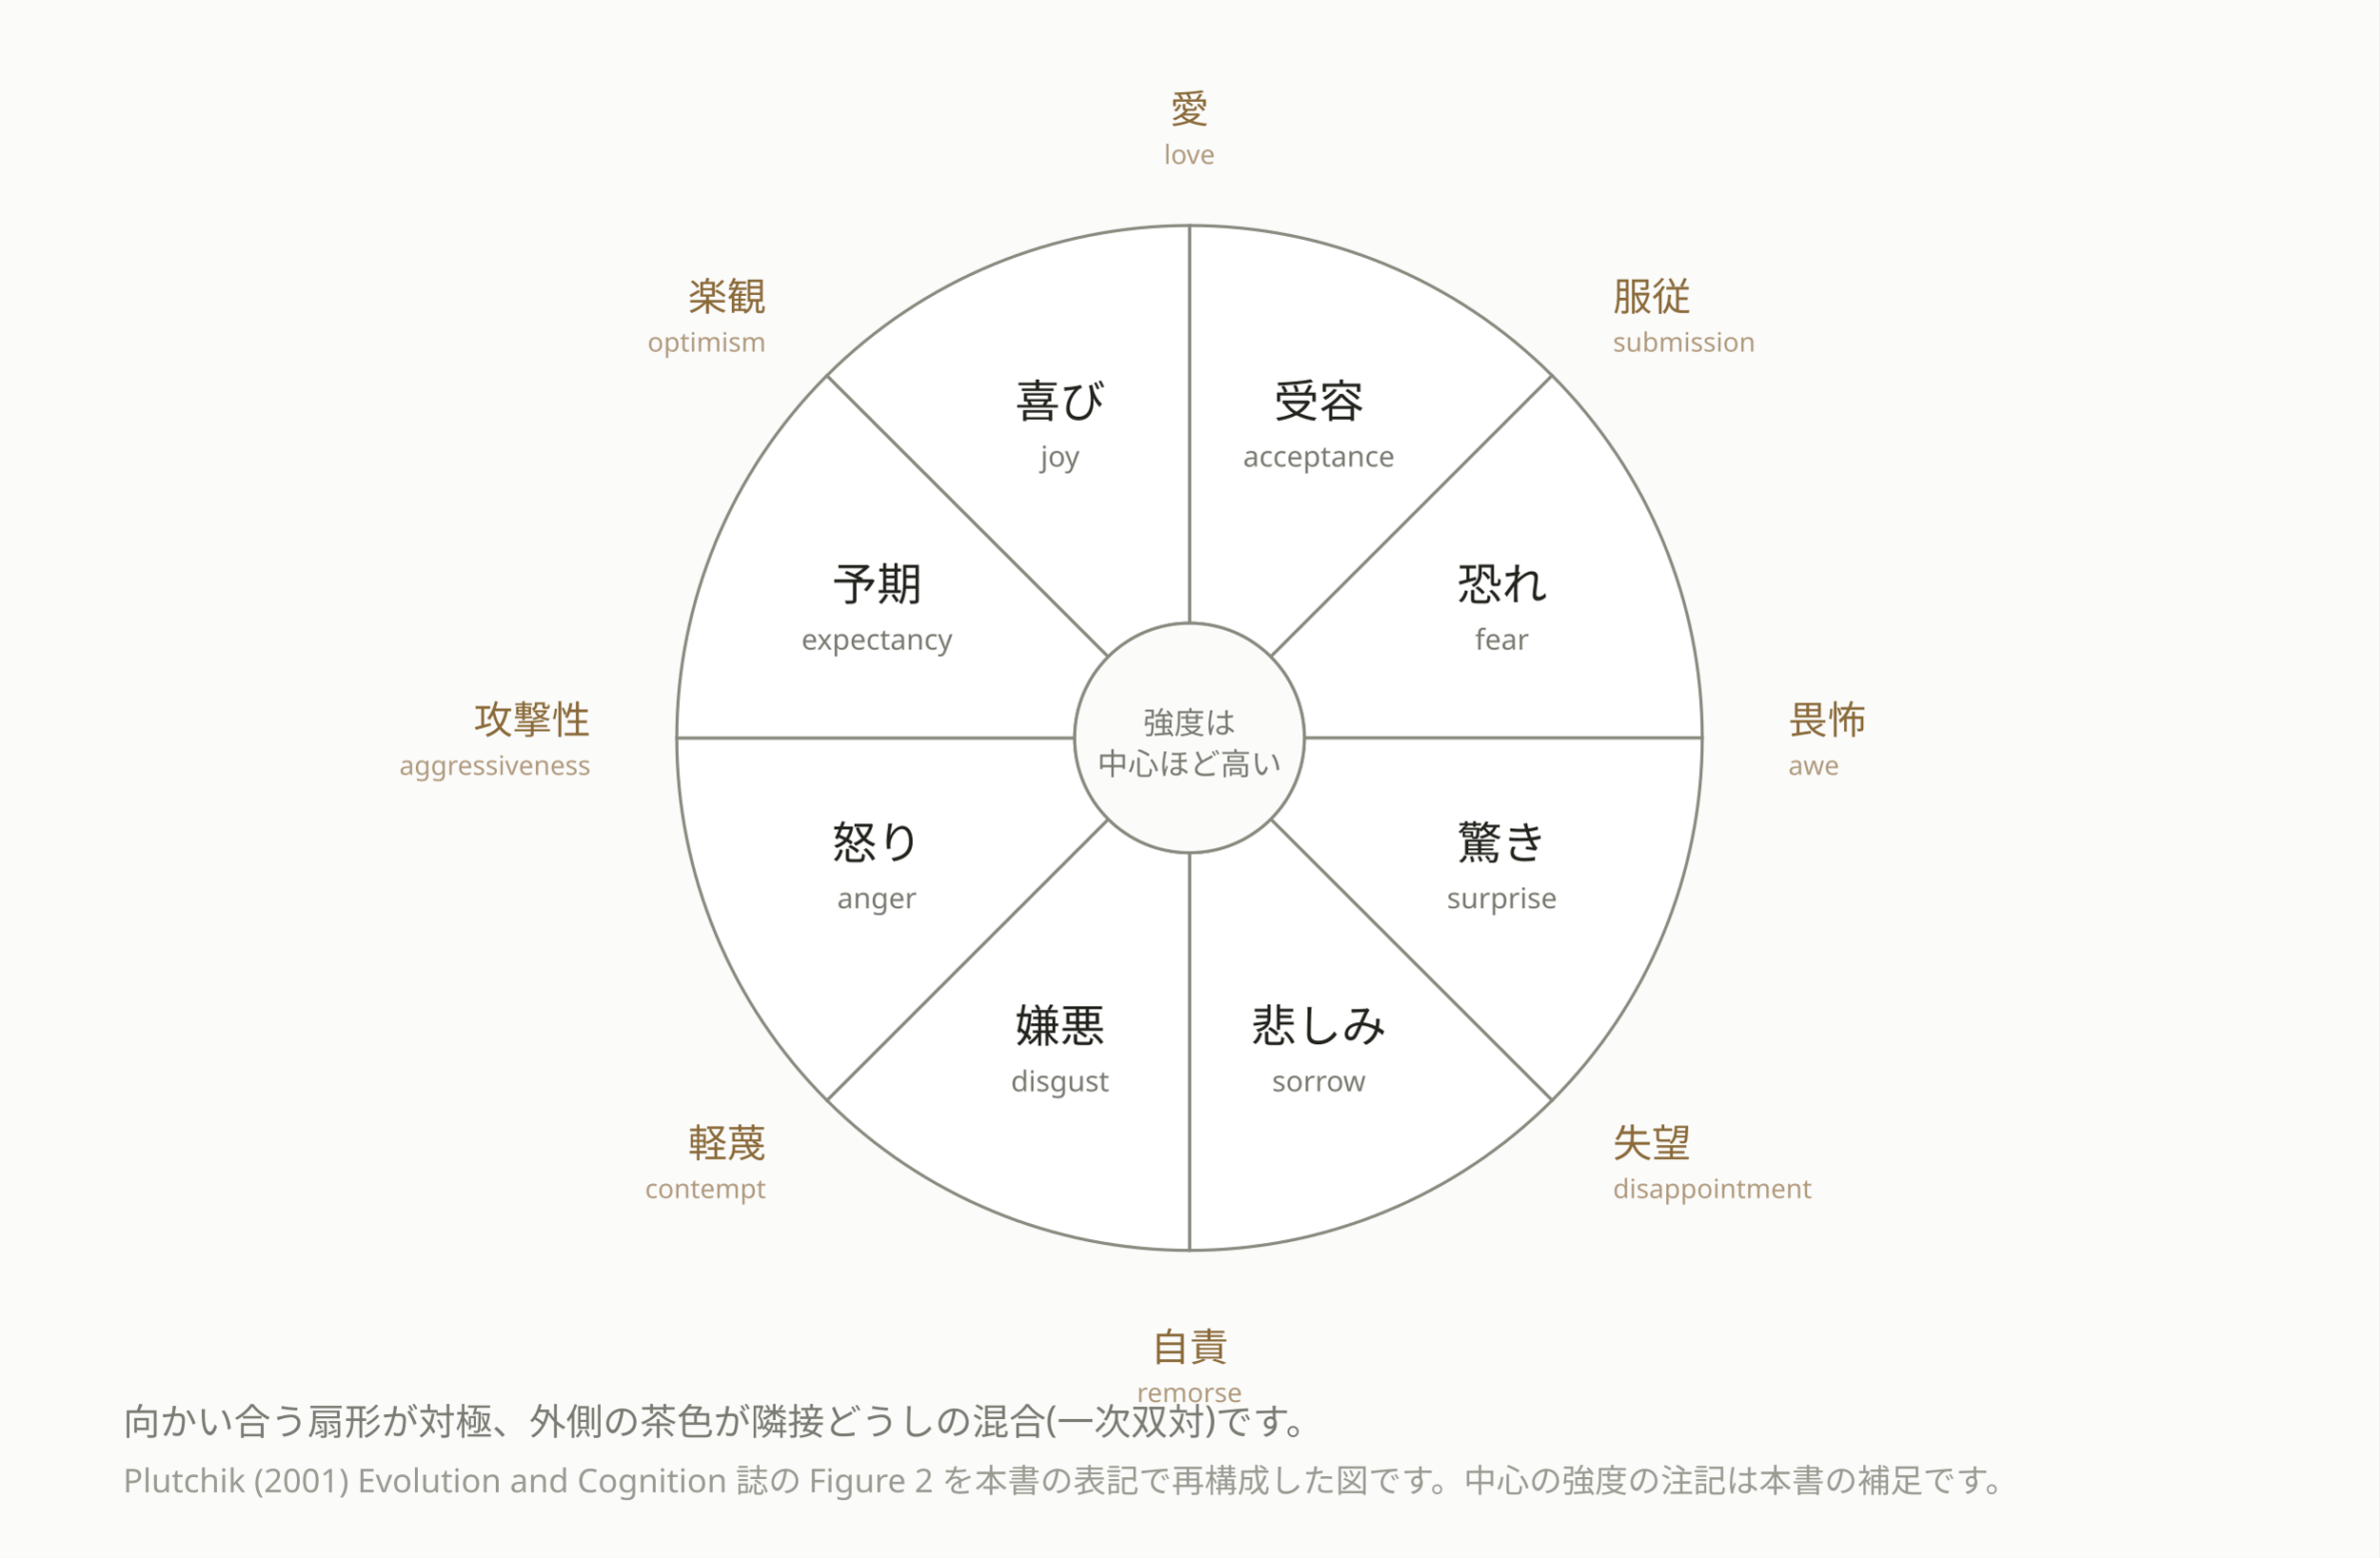
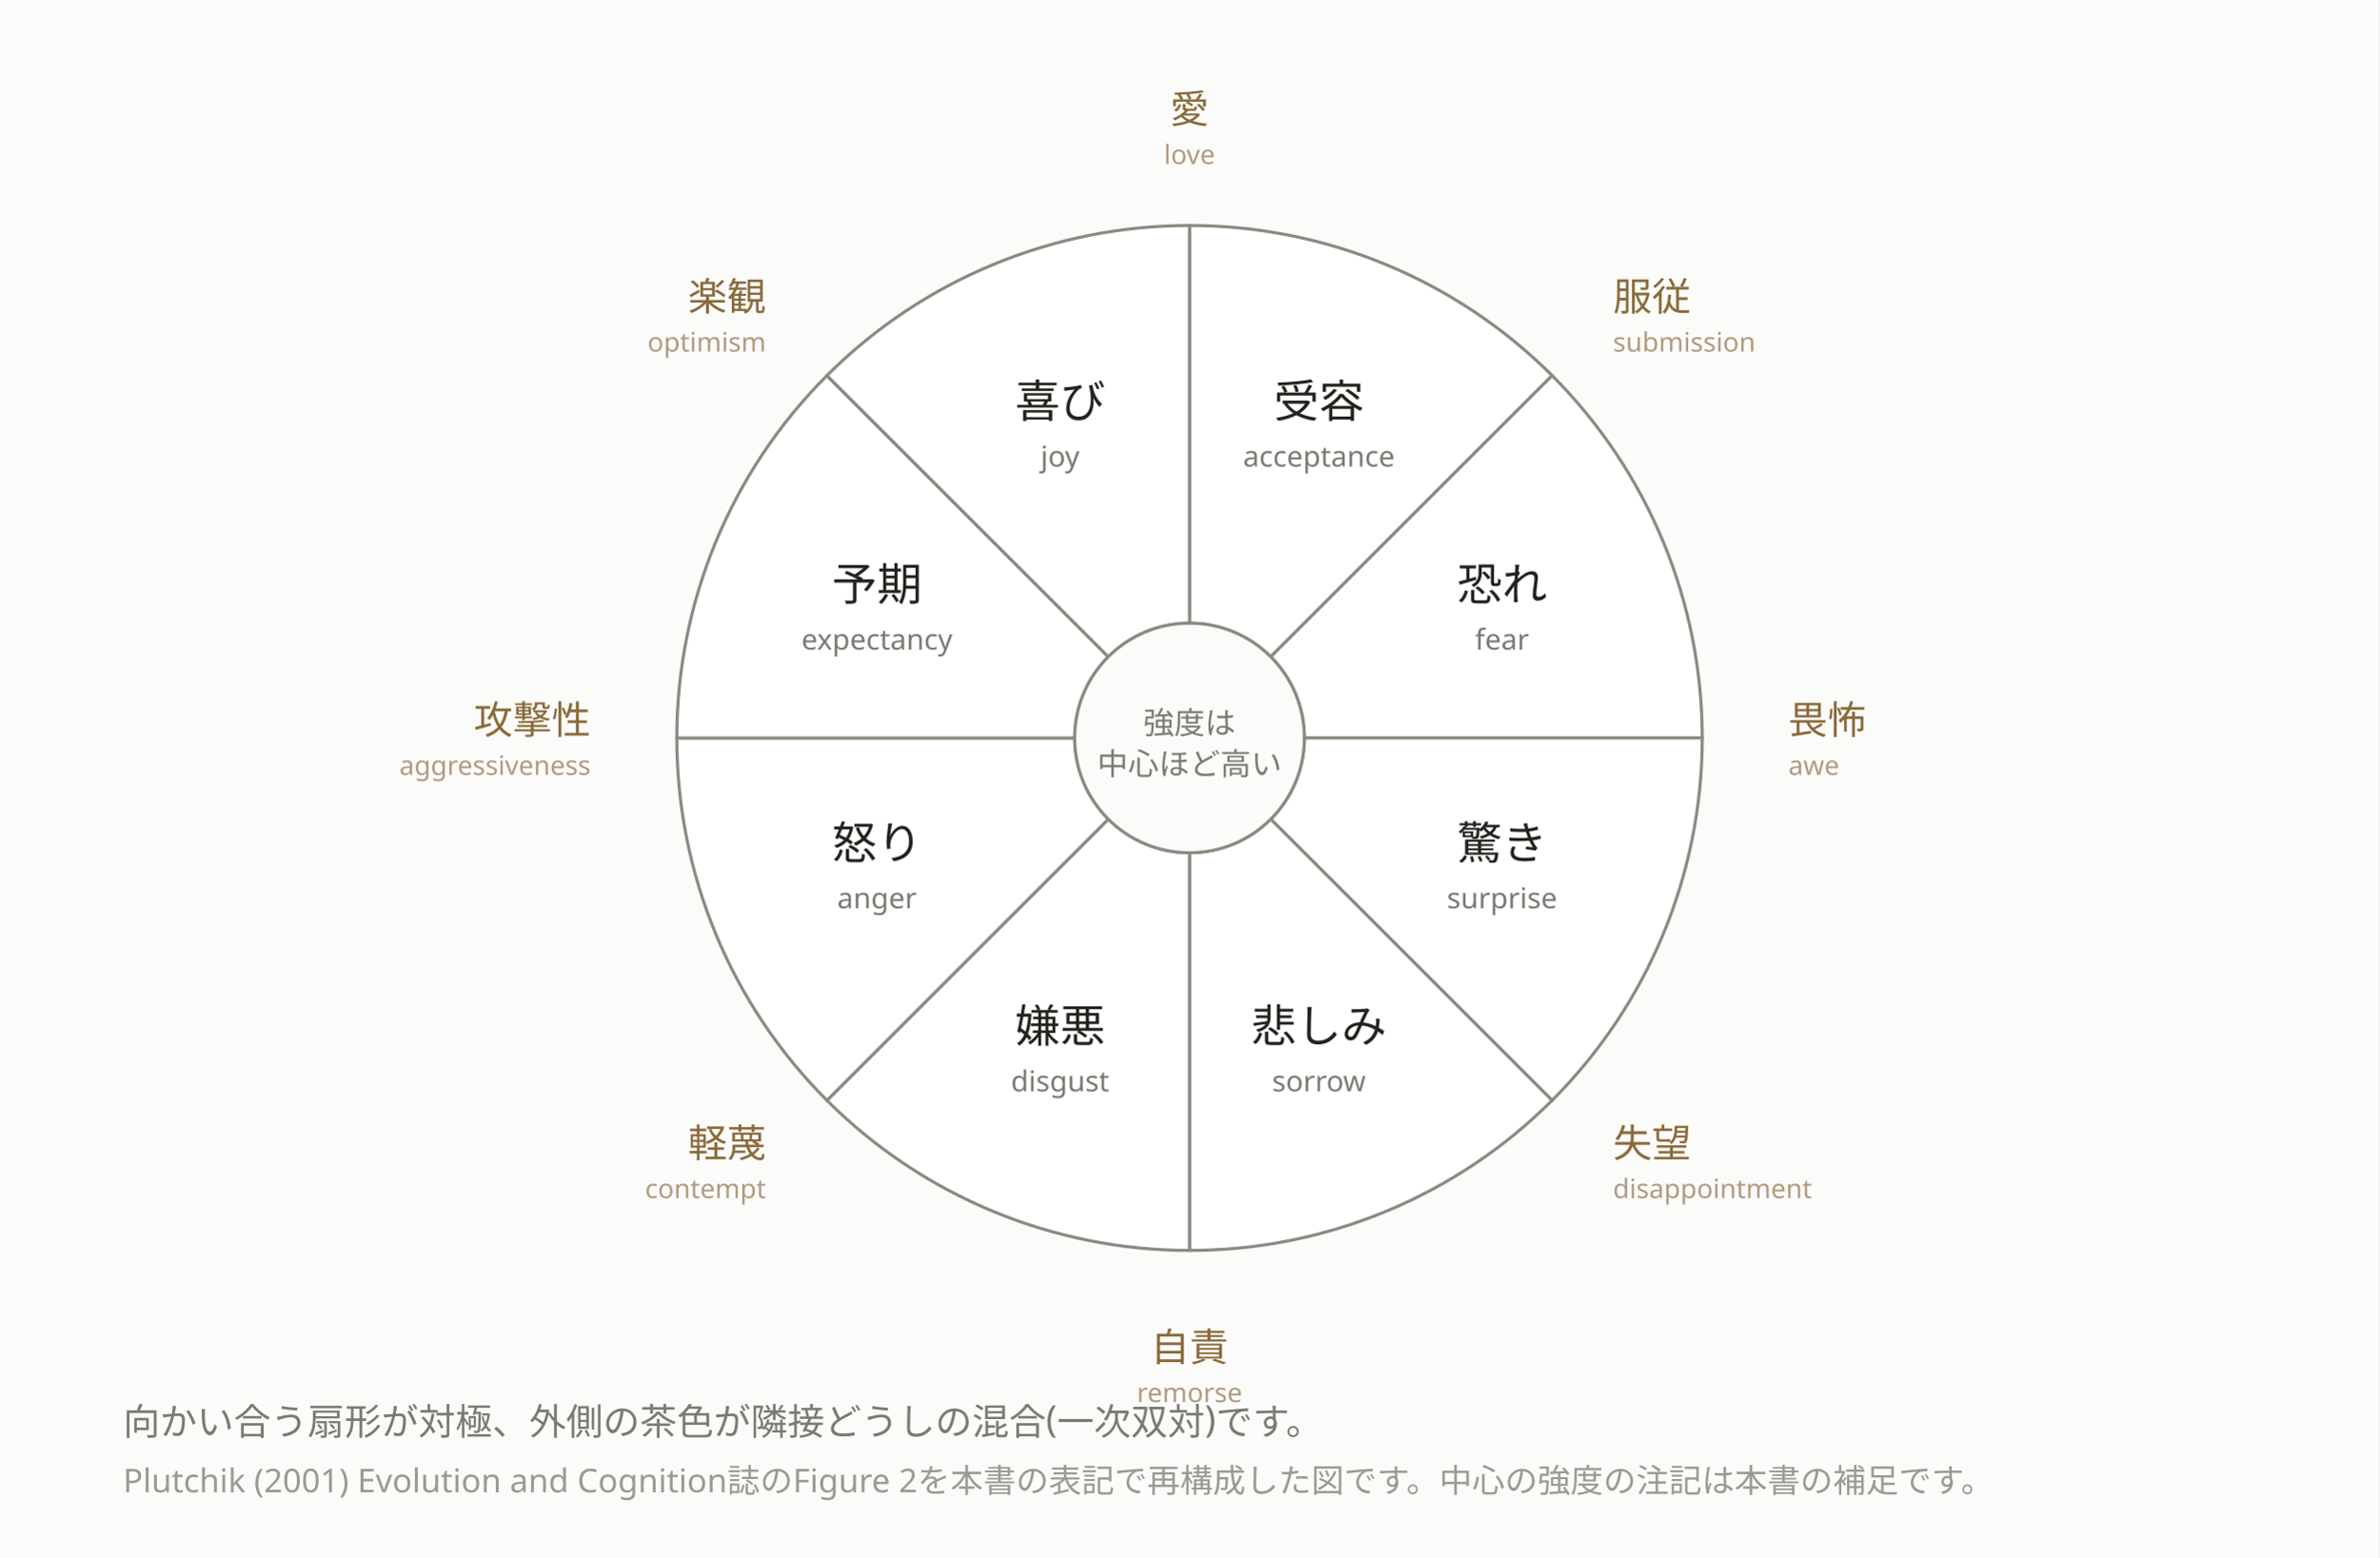
<svg xmlns="http://www.w3.org/2000/svg" width="1160" height="760" viewBox="0 0 1160 760" font-family="'Hiragino Sans','Hiragino Kaku Gothic ProN','Noto Sans JP',sans-serif">
  <rect width="1160" height="760" fill="#fbfbfa" />
  <path d="M580.0,304.0 L580.0,110.0 A250,250 0 0 1 756.8,183.2 L619.6,320.4 A56,56 0 0 0 580.0,304.0 Z" fill="#ffffff" stroke="#8a8a80" stroke-width="1.5" />
  <path d="M619.6,320.4 L756.8,183.2 A250,250 0 0 1 830.0,360.0 L636.0,360.0 A56,56 0 0 0 619.6,320.4 Z" fill="#ffffff" stroke="#8a8a80" stroke-width="1.5" />
  <path d="M636.0,360.0 L830.0,360.0 A250,250 0 0 1 756.8,536.8 L619.6,399.6 A56,56 0 0 0 636.0,360.0 Z" fill="#ffffff" stroke="#8a8a80" stroke-width="1.5" />
  <path d="M619.6,399.6 L756.8,536.8 A250,250 0 0 1 580.0,610.0 L580.0,416.0 A56,56 0 0 0 619.6,399.6 Z" fill="#ffffff" stroke="#8a8a80" stroke-width="1.5" />
  <path d="M580.0,416.0 L580.0,610.0 A250,250 0 0 1 403.2,536.8 L540.4,399.6 A56,56 0 0 0 580.0,416.0 Z" fill="#ffffff" stroke="#8a8a80" stroke-width="1.5" />
  <path d="M540.4,399.6 L403.2,536.8 A250,250 0 0 1 330.0,360.0 L524.0,360.0 A56,56 0 0 0 540.4,399.6 Z" fill="#ffffff" stroke="#8a8a80" stroke-width="1.5" />
  <path d="M524.0,360.0 L330.0,360.0 A250,250 0 0 1 403.2,183.2 L540.4,320.4 A56,56 0 0 0 524.0,360.0 Z" fill="#ffffff" stroke="#8a8a80" stroke-width="1.5" />
  <path d="M540.4,320.4 L403.2,183.2 A250,250 0 0 1 580.0,110.0 L580.0,304.0 A56,56 0 0 0 540.4,320.4 Z" fill="#ffffff" stroke="#8a8a80" stroke-width="1.5" />
  <line x1="601.4" y1="308.3" x2="558.6" y2="411.7" stroke="#dcdcd6" stroke-width="1" stroke-dasharray="3,4" />
  <line x1="631.7" y1="338.6" x2="528.3" y2="381.4" stroke="#dcdcd6" stroke-width="1" stroke-dasharray="3,4" />
  <line x1="631.7" y1="381.4" x2="528.3" y2="338.6" stroke="#dcdcd6" stroke-width="1" stroke-dasharray="3,4" />
  <line x1="601.4" y1="411.7" x2="558.6" y2="308.3" stroke="#dcdcd6" stroke-width="1" stroke-dasharray="3,4" />
  <text x="643.1" y="203.6" font-size="22" fill="#24241f" text-anchor="middle">受容</text>
  <text x="643.1" y="227.6" font-size="14" fill="#7a7a72" text-anchor="middle">acceptance</text>
  <text x="732.4" y="292.9" font-size="22" fill="#24241f" text-anchor="middle">恐れ</text>
  <text x="732.4" y="316.9" font-size="14" fill="#7a7a72" text-anchor="middle">fear</text>
  <text x="732.4" y="419.1" font-size="22" fill="#24241f" text-anchor="middle">驚き</text>
  <text x="732.4" y="443.1" font-size="14" fill="#7a7a72" text-anchor="middle">surprise</text>
  <text x="643.1" y="508.4" font-size="22" fill="#24241f" text-anchor="middle">悲しみ</text>
  <text x="643.1" y="532.4" font-size="14" fill="#7a7a72" text-anchor="middle">sorrow</text>
  <text x="516.9" y="508.4" font-size="22" fill="#24241f" text-anchor="middle">嫌悪</text>
  <text x="516.9" y="532.4" font-size="14" fill="#7a7a72" text-anchor="middle">disgust</text>
  <text x="427.6" y="419.1" font-size="22" fill="#24241f" text-anchor="middle">怒り</text>
  <text x="427.6" y="443.1" font-size="14" fill="#7a7a72" text-anchor="middle">anger</text>
  <text x="427.6" y="292.9" font-size="22" fill="#24241f" text-anchor="middle">予期</text>
  <text x="427.6" y="316.9" font-size="14" fill="#7a7a72" text-anchor="middle">expectancy</text>
  <text x="516.9" y="203.6" font-size="22" fill="#24241f" text-anchor="middle">喜び</text>
  <text x="516.9" y="227.6" font-size="14" fill="#7a7a72" text-anchor="middle">joy</text>
  <text x="580.0" y="60.0" font-size="19" fill="#8a6a3a" text-anchor="middle">愛</text>
  <text x="580.0" y="80.0" font-size="13" fill="#b09a7e" text-anchor="middle">love</text>
  <text x="786.5" y="151.5" font-size="19" fill="#8a6a3a" text-anchor="start">服従</text>
  <text x="786.5" y="171.5" font-size="13" fill="#b09a7e" text-anchor="start">submission</text>
  <text x="872.0" y="358.0" font-size="19" fill="#8a6a3a" text-anchor="start">畏怖</text>
  <text x="872.0" y="378.0" font-size="13" fill="#b09a7e" text-anchor="start">awe</text>
  <text x="786.5" y="564.5" font-size="19" fill="#8a6a3a" text-anchor="start">失望</text>
  <text x="786.5" y="584.5" font-size="13" fill="#b09a7e" text-anchor="start">disappointment</text>
  <text x="580.0" y="664.0" font-size="19" fill="#8a6a3a" text-anchor="middle">自責</text>
  <text x="580.0" y="684.0" font-size="13" fill="#b09a7e" text-anchor="middle">remorse</text>
  <text x="373.5" y="564.5" font-size="19" fill="#8a6a3a" text-anchor="end">軽蔑</text>
  <text x="373.5" y="584.5" font-size="13" fill="#b09a7e" text-anchor="end">contempt</text>
  <text x="288.0" y="358.0" font-size="19" fill="#8a6a3a" text-anchor="end">攻撃性</text>
  <text x="288.0" y="378.0" font-size="13" fill="#b09a7e" text-anchor="end">aggressiveness</text>
  <text x="373.5" y="151.5" font-size="19" fill="#8a6a3a" text-anchor="end">楽観</text>
  <text x="373.5" y="171.5" font-size="13" fill="#b09a7e" text-anchor="end">optimism</text>
  <circle cx="580" cy="360" r="56" fill="#fbfbfa" stroke="#8a8a80" stroke-width="1.5" />
  <text x="580" y="358" font-size="15" fill="#7a7a72" text-anchor="middle">強度は</text>
  <text x="580" y="378" font-size="15" fill="#7a7a72" text-anchor="middle">中心ほど高い</text>
  <text x="60" y="700" font-size="18" fill="#7a7a72">向かい合う扇形が対極、外側の茶色が隣接どうしの混合(一次双対)です。</text>
-   <text x="60" y="728" font-size="16" fill="#9a9a92">Plutchik (2001) Evolution and Cognition 誌の Figure 2 を本書の表記で再構成した図です。中心の強度の注記は本書の補足です。</text>
+   <text x="60" y="728" font-size="16" fill="#9a9a92">Plutchik (2001) Evolution and Cognition誌のFigure 2を本書の表記で再構成した図です。中心の強度の注記は本書の補足です。</text>
</svg>
